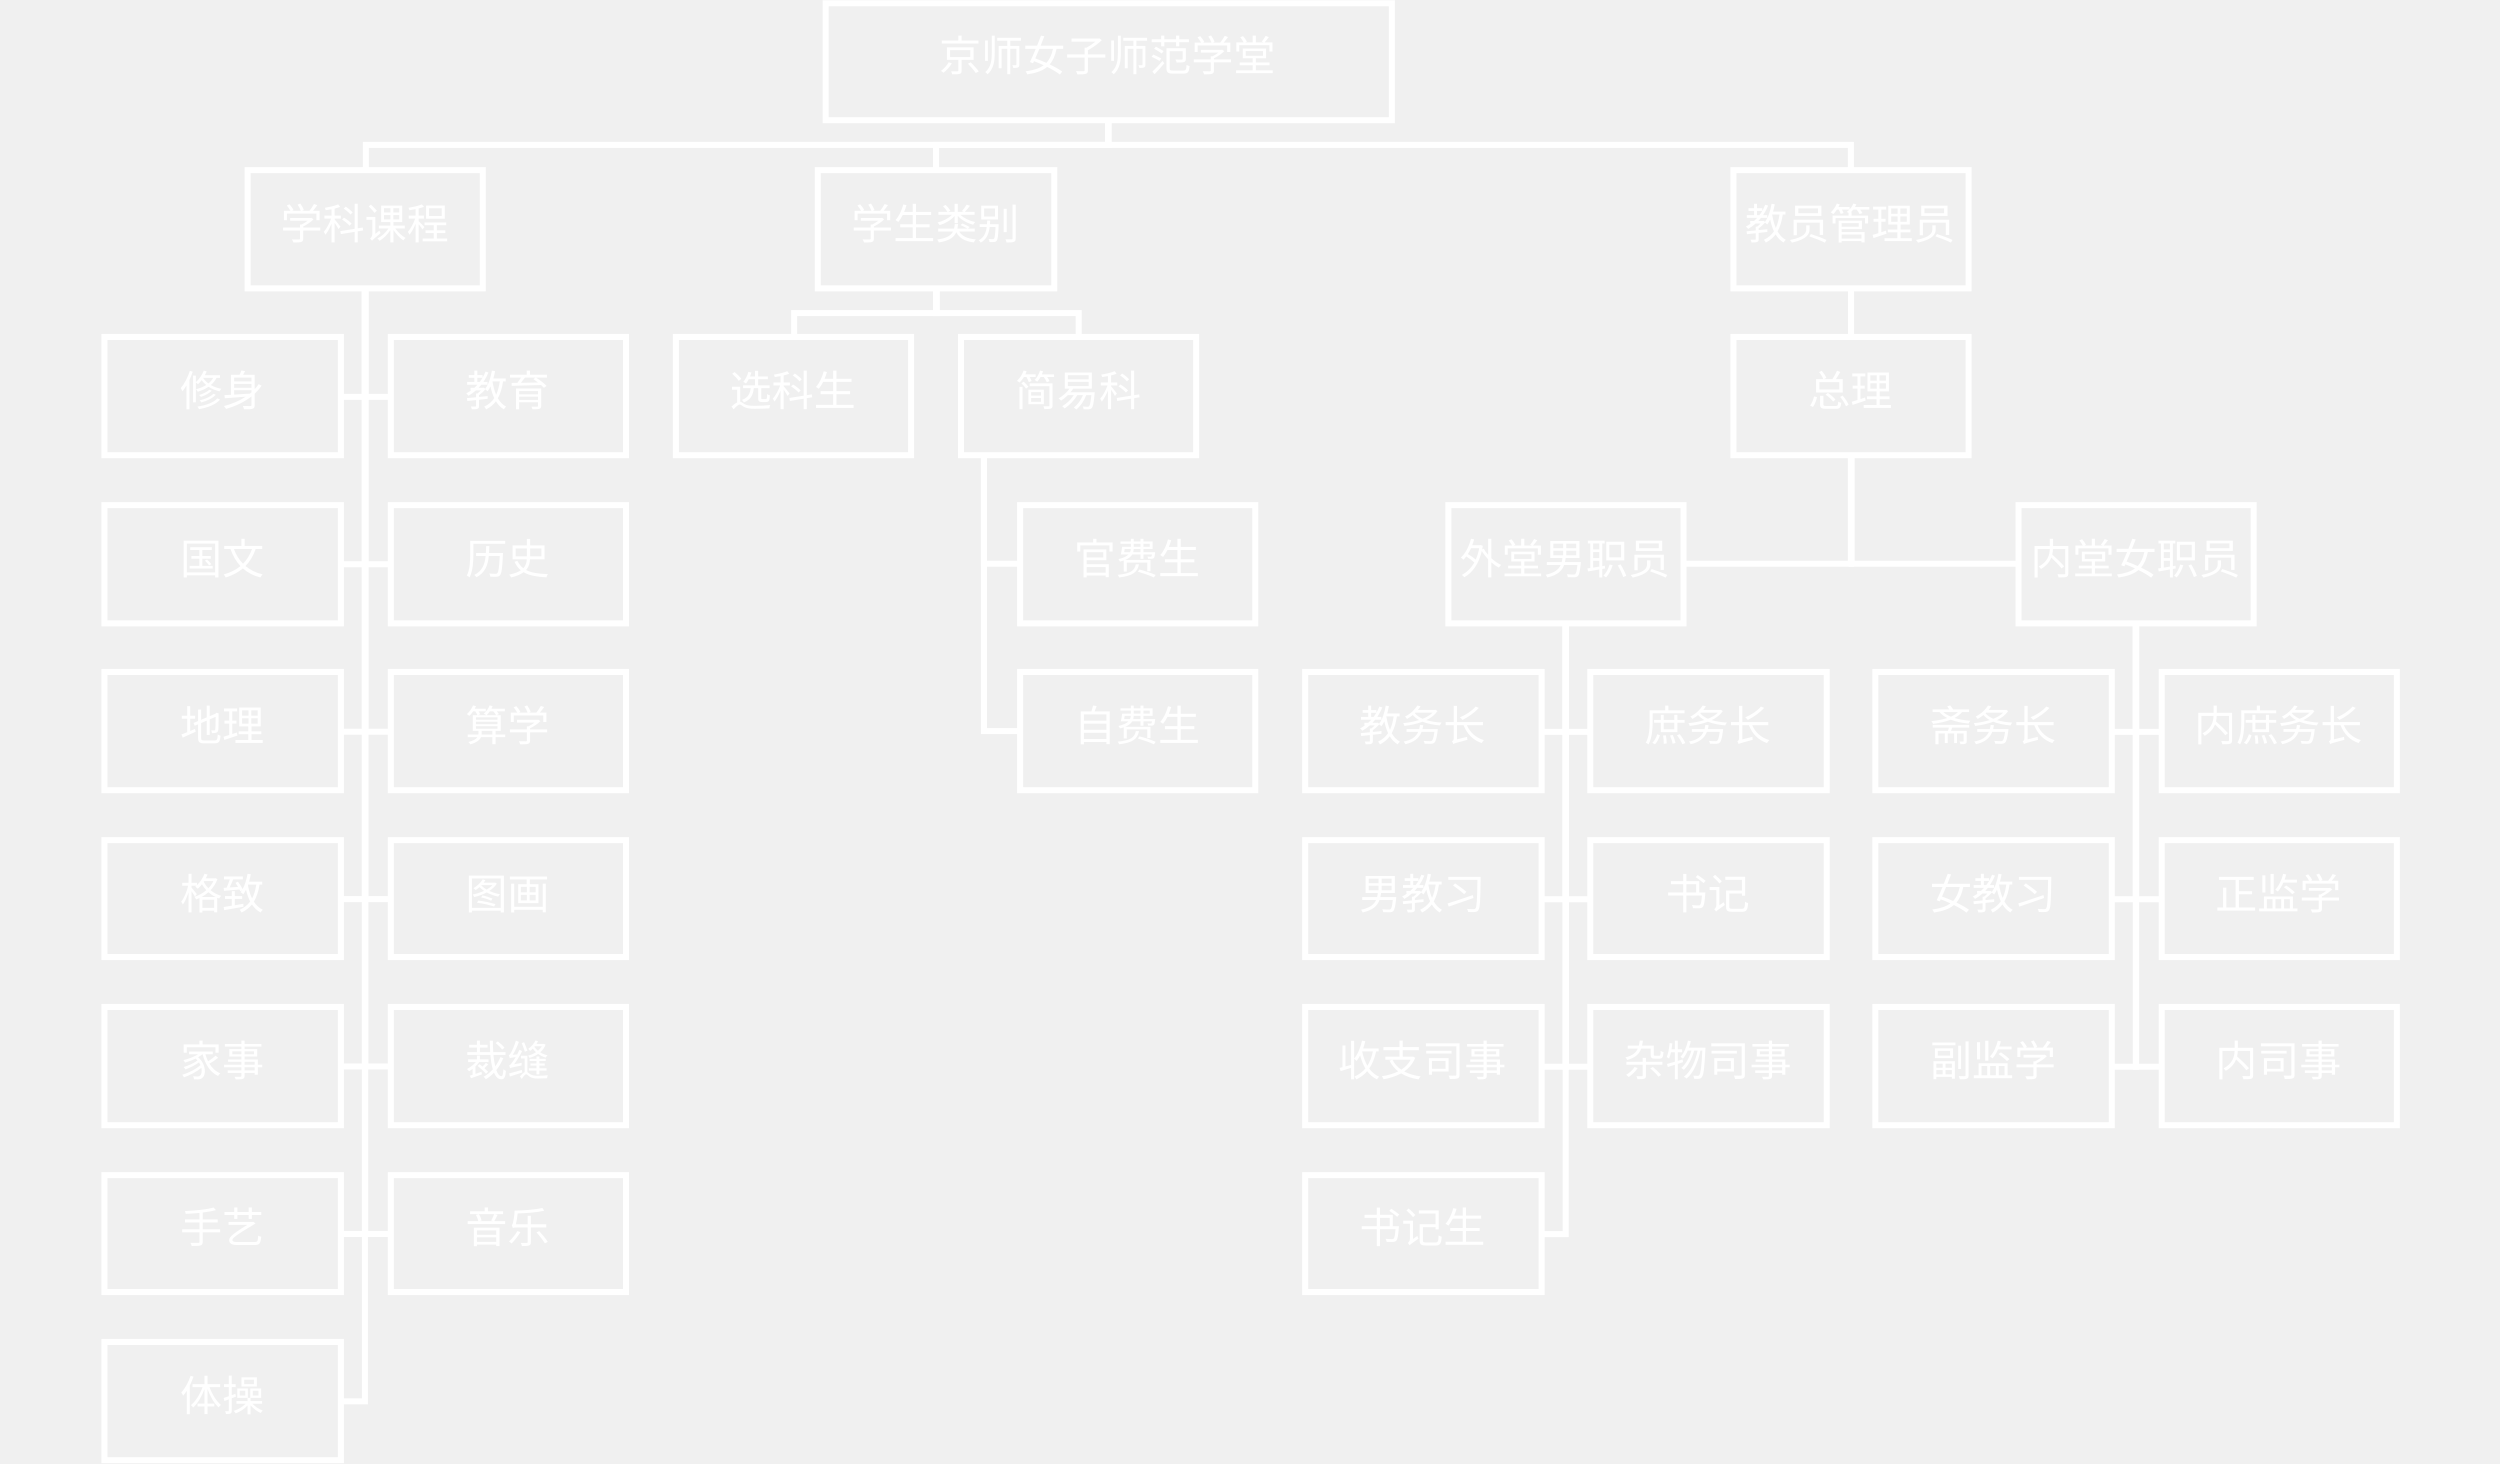
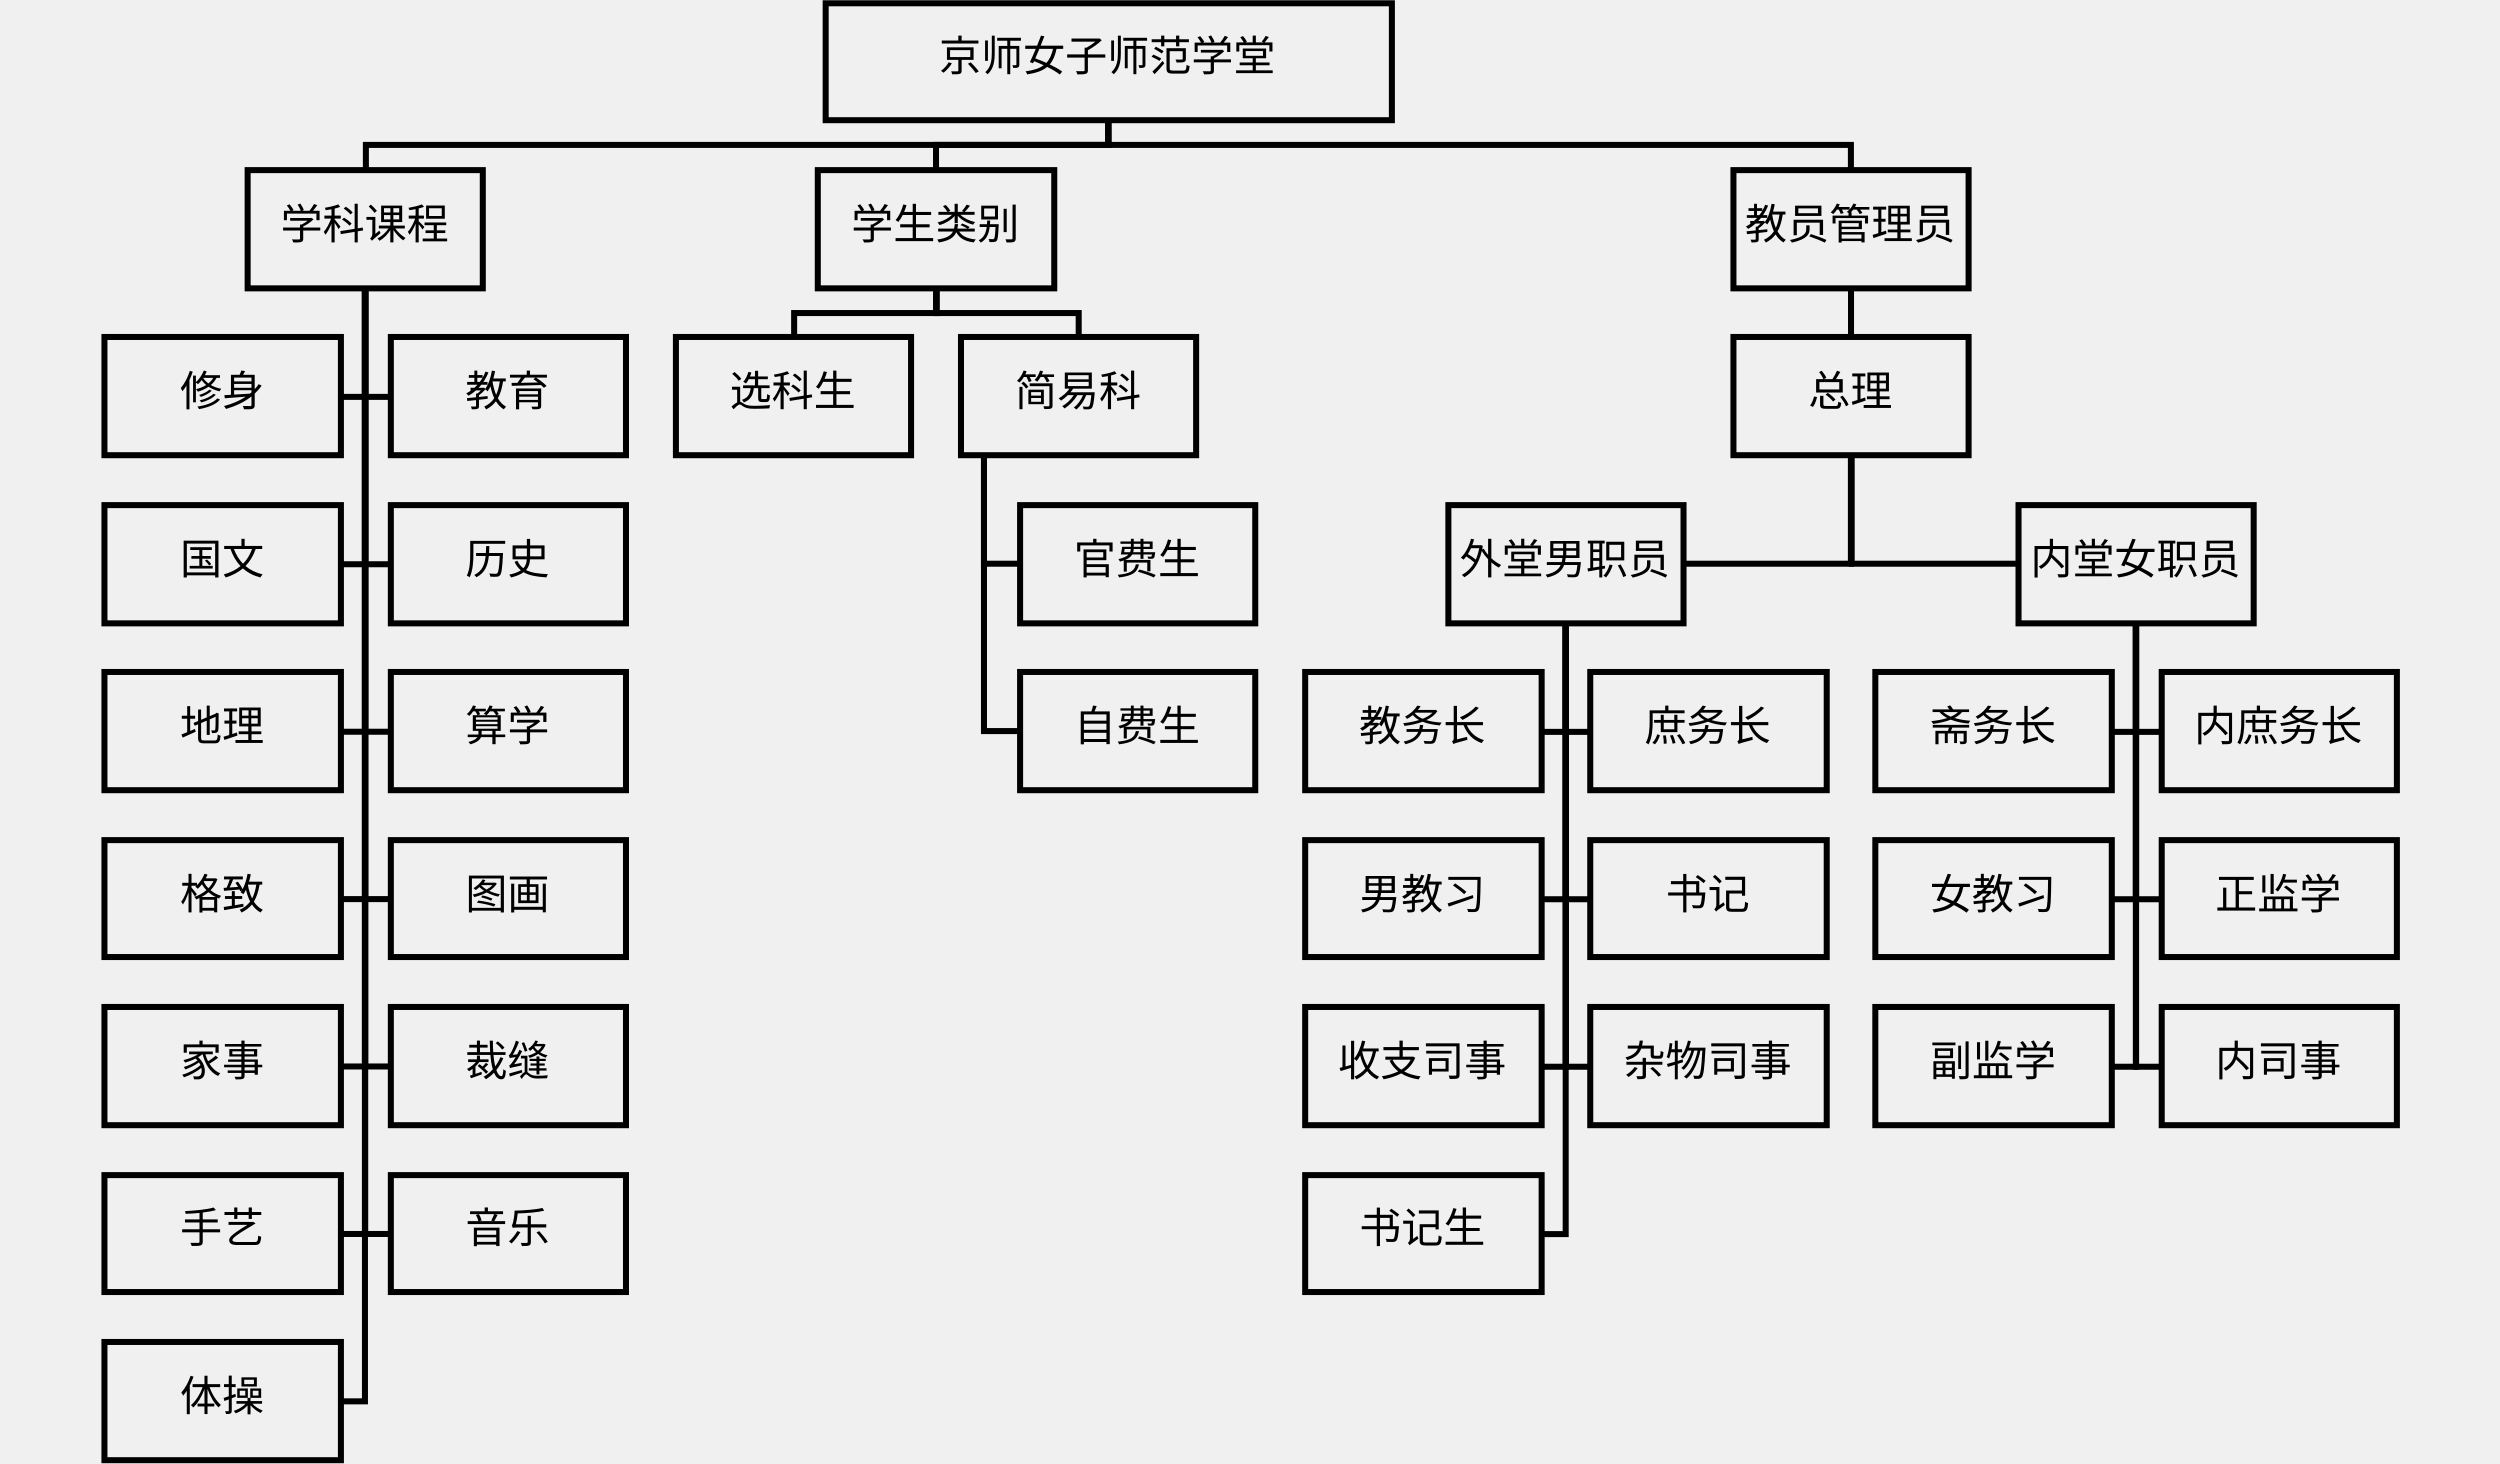
<svg xmlns="http://www.w3.org/2000/svg" version="1.1" viewBox="0 0 1903 1114" xml:space="preserve">
  <style type="text/css">
- 	.st0{fill:none;stroke:#FFFFFF;stroke-width:4.583;stroke-miterlimit:8;}
- 	.st1{fill:#FFFFFF;font-family:'sans-serif';font-size:32px;}
+ 	.st0{fill:none;stroke:black;stroke-width:4.583;stroke-miterlimit:8;}
+ 	.st1{fill:black;font-family:'sans-serif';font-size:32px;}
</style>
  <path class="st0" d="M1626,474.5V812h18.8" />
  <path class="st0" d="M1625.8,474.5V812H1607" />
  <path class="st0" d="M1626,474.5v210h18.8" />
  <path class="st0" d="M1625.8,474.5v210H1607" />
  <path class="st0" d="M1626,474.5v82.6h18.8" />
  <path class="st0" d="M1625.8,474.5v82.6H1607" />
  <path class="st0" d="M1409.5,346.5v82.6h127.4" />
  <path class="st0" d="M1191.8,474.5v464.9H1173" />
  <path class="st0" d="M1192,474.5V812h18.8" />
  <path class="st0" d="M1191.8,474.5V812H1173" />
  <path class="st0" d="M1192,474.5v210h18.8" />
  <path class="st0" d="M1191.8,474.5v210H1173" />
  <path class="st0" d="M1192,474.5v82.6h18.8" />
  <path class="st0" d="M1191.8,474.5v82.6H1173" />
  <path class="st0" d="M1408.9,346.5v82.6h-127.4" />
  <path class="st0" d="M1409,219.5v37.7" />
  <path class="st0" d="M843.5,91.5v18.8h565.4v18.8" />
  <path class="st0" d="M749,346.5v210h26.9" />
  <path class="st0" d="M749,346.5v82.6h26.9" />
  <path class="st0" d="M712.5,219.5v18.8h108.6v18.8" />
  <path class="st0" d="M713.1,219.5v18.8H604.5v18.8" />
  <path class="st0" d="M843.5,91.5v18.8h-131v18.8" />
  <path class="st0" d="M277.8,219.5v847.2H259" />
  <path class="st0" d="M278,219.5v719.8h18.8" />
  <path class="st0" d="M277.8,219.5v719.8H259" />
  <path class="st0" d="M278,219.5v592.3h18.8" />
  <path class="st0" d="M277.8,219.5v592.3H259" />
  <path class="st0" d="M278,219.5v464.9h18.8" />
  <path class="st0" d="M277.8,219.5v464.9H259" />
  <path class="st0" d="M278,219.5V557h18.8" />
  <path class="st0" d="M277.8,219.5V557H259" />
  <path class="st0" d="M278,219.5v210h18.8" />
  <path class="st0" d="M277.8,219.5v210H259" />
  <path class="st0" d="M278,219.5v82.6h18.8" />
  <path class="st0" d="M277.8,219.5v82.6H259" />
  <path class="st0" d="M843.9,91.5v18.8H278.5v18.8" />
  <rect x="628.5" y="2.5" class="st0" width="431" height="89" />
  <text transform="matrix(1 0 0 1 714.801 54)" class="st1">京师女子师范学堂</text>
  <rect x="188.5" y="129.5" class="st0" width="179" height="90" />
  <text transform="matrix(1 0 0 1 213.559 182)" class="st1">学科课程</text>
  <rect x="79.5" y="256.5" class="st0" width="180" height="90" />
  <text transform="matrix(1 0 0 1 137.048 309)" class="st1">修身</text>
  <rect x="297.5" y="256.5" class="st0" width="179" height="90" />
  <text transform="matrix(1 0 0 1 354.237 309)" class="st1">教育</text>
  <rect x="79.5" y="384.5" class="st0" width="180" height="90" />
  <text transform="matrix(1 0 0 1 137.048 437)" class="st1">国文</text>
  <rect x="297.5" y="384.5" class="st0" width="179" height="90" />
  <text transform="matrix(1 0 0 1 354.237 437)" class="st1">历史</text>
  <rect x="79.5" y="511.5" class="st0" width="180" height="90" />
  <text transform="matrix(1 0 0 1 137.048 564)" class="st1">地理</text>
  <rect x="297.5" y="511.5" class="st0" width="179" height="90" />
  <text transform="matrix(1 0 0 1 354.237 564)" class="st1">算学</text>
  <rect x="79.5" y="639.5" class="st0" width="180" height="89" />
  <text transform="matrix(1 0 0 1 137.048 692)" class="st1">格致</text>
  <rect x="297.5" y="639.5" class="st0" width="179" height="89" />
  <text transform="matrix(1 0 0 1 354.237 692)" class="st1">图画</text>
  <rect x="79.5" y="766.5" class="st0" width="180" height="90" />
  <text transform="matrix(1 0 0 1 137.048 819)" class="st1">家事</text>
  <rect x="297.5" y="766.5" class="st0" width="179" height="90" />
  <text transform="matrix(1 0 0 1 354.237 819)" class="st1">裁缝</text>
  <rect x="79.5" y="894.5" class="st0" width="180" height="89" />
  <text transform="matrix(1 0 0 1 137.048 946)" class="st1">手艺</text>
  <rect x="297.5" y="894.5" class="st0" width="179" height="89" />
  <text transform="matrix(1 0 0 1 354.237 946)" class="st1">音乐</text>
  <rect x="79.5" y="1021.5" class="st0" width="180" height="90" />
  <text transform="matrix(1 0 0 1 137.048 1074)" class="st1">体操</text>
  <rect x="622.5" y="129.5" class="st0" width="180" height="90" />
  <text transform="matrix(1 0 0 1 647.937 182)" class="st1">学生类别</text>
  <rect x="514.5" y="256.5" class="st0" width="179" height="90" />
  <text transform="matrix(1 0 0 1 555.384 309)" class="st1">选科生</text>
  <rect x="731.5" y="256.5" class="st0" width="179" height="90" />
  <text transform="matrix(1 0 0 1 772.573 309)" class="st1">简易科</text>
  <rect x="776.5" y="384.5" class="st0" width="179" height="90" />
  <text transform="matrix(1 0 0 1 817.446 437)" class="st1">官费生</text>
  <rect x="776.5" y="511.5" class="st0" width="179" height="90" />
  <text transform="matrix(1 0 0 1 817.446 564)" class="st1">自费生</text>
  <rect x="1319.5" y="129.5" class="st0" width="179" height="90" />
  <text transform="matrix(1 0 0 1 1328.33 182)" class="st1">教员管理员</text>
  <rect x="1319.5" y="256.5" class="st0" width="179" height="90" />
  <text transform="matrix(1 0 0 1 1376.46 309)" class="st1">总理</text>
  <rect x="1102.5" y="384.5" class="st0" width="179" height="90" />
  <text transform="matrix(1 0 0 1 1111.15 437)" class="st1">外堂男职员</text>
  <rect x="993.5" y="511.5" class="st0" width="180" height="90" />
  <text transform="matrix(1 0 0 1 1034.63 564)" class="st1">教务长</text>
  <rect x="1210.5" y="511.5" class="st0" width="180" height="90" />
  <text transform="matrix(1 0 0 1 1251.82 564)" class="st1">庶务长</text>
  <rect x="993.5" y="639.5" class="st0" width="180" height="89" />
  <text transform="matrix(1 0 0 1 1034.63 692)" class="st1">男教习</text>
  <rect x="1210.5" y="639.5" class="st0" width="180" height="89" />
  <text transform="matrix(1 0 0 1 1267.87 692)" class="st1">书记</text>
  <rect x="993.5" y="766.5" class="st0" width="180" height="90" />
  <text transform="matrix(1 0 0 1 1018.59 819)" class="st1">收支司事</text>
  <rect x="1210.5" y="766.5" class="st0" width="180" height="90" />
  <text transform="matrix(1 0 0 1 1235.78 819)" class="st1">杂物司事</text>
  <rect x="993.5" y="894.5" class="st0" width="180" height="89" />
  <text transform="matrix(1 0 0 1 1034.63 946)" class="st1">书记生</text>
  <rect x="1536.5" y="384.5" class="st0" width="179" height="90" />
  <text transform="matrix(1 0 0 1 1545.52 437)" class="st1">内堂女职员</text>
  <rect x="1427.5" y="511.5" class="st0" width="180" height="90" />
  <text transform="matrix(1 0 0 1 1469.01 564)" class="st1">斋务长</text>
  <rect x="1645.5" y="511.5" class="st0" width="179" height="90" />
  <text transform="matrix(1 0 0 1 1670.16 564)" class="st1">内庶务长</text>
  <rect x="1427.5" y="639.5" class="st0" width="180" height="89" />
  <text transform="matrix(1 0 0 1 1469.01 692)" class="st1">女教习</text>
  <rect x="1645.5" y="639.5" class="st0" width="179" height="89" />
  <text transform="matrix(1 0 0 1 1686.2 692)" class="st1">正监学</text>
  <rect x="1427.5" y="766.5" class="st0" width="180" height="90" />
  <text transform="matrix(1 0 0 1 1469.01 819)" class="st1">副监学</text>
  <rect x="1645.5" y="766.5" class="st0" width="179" height="90" />
  <text transform="matrix(1 0 0 1 1686.2 819)" class="st1">内司事</text>
</svg>
